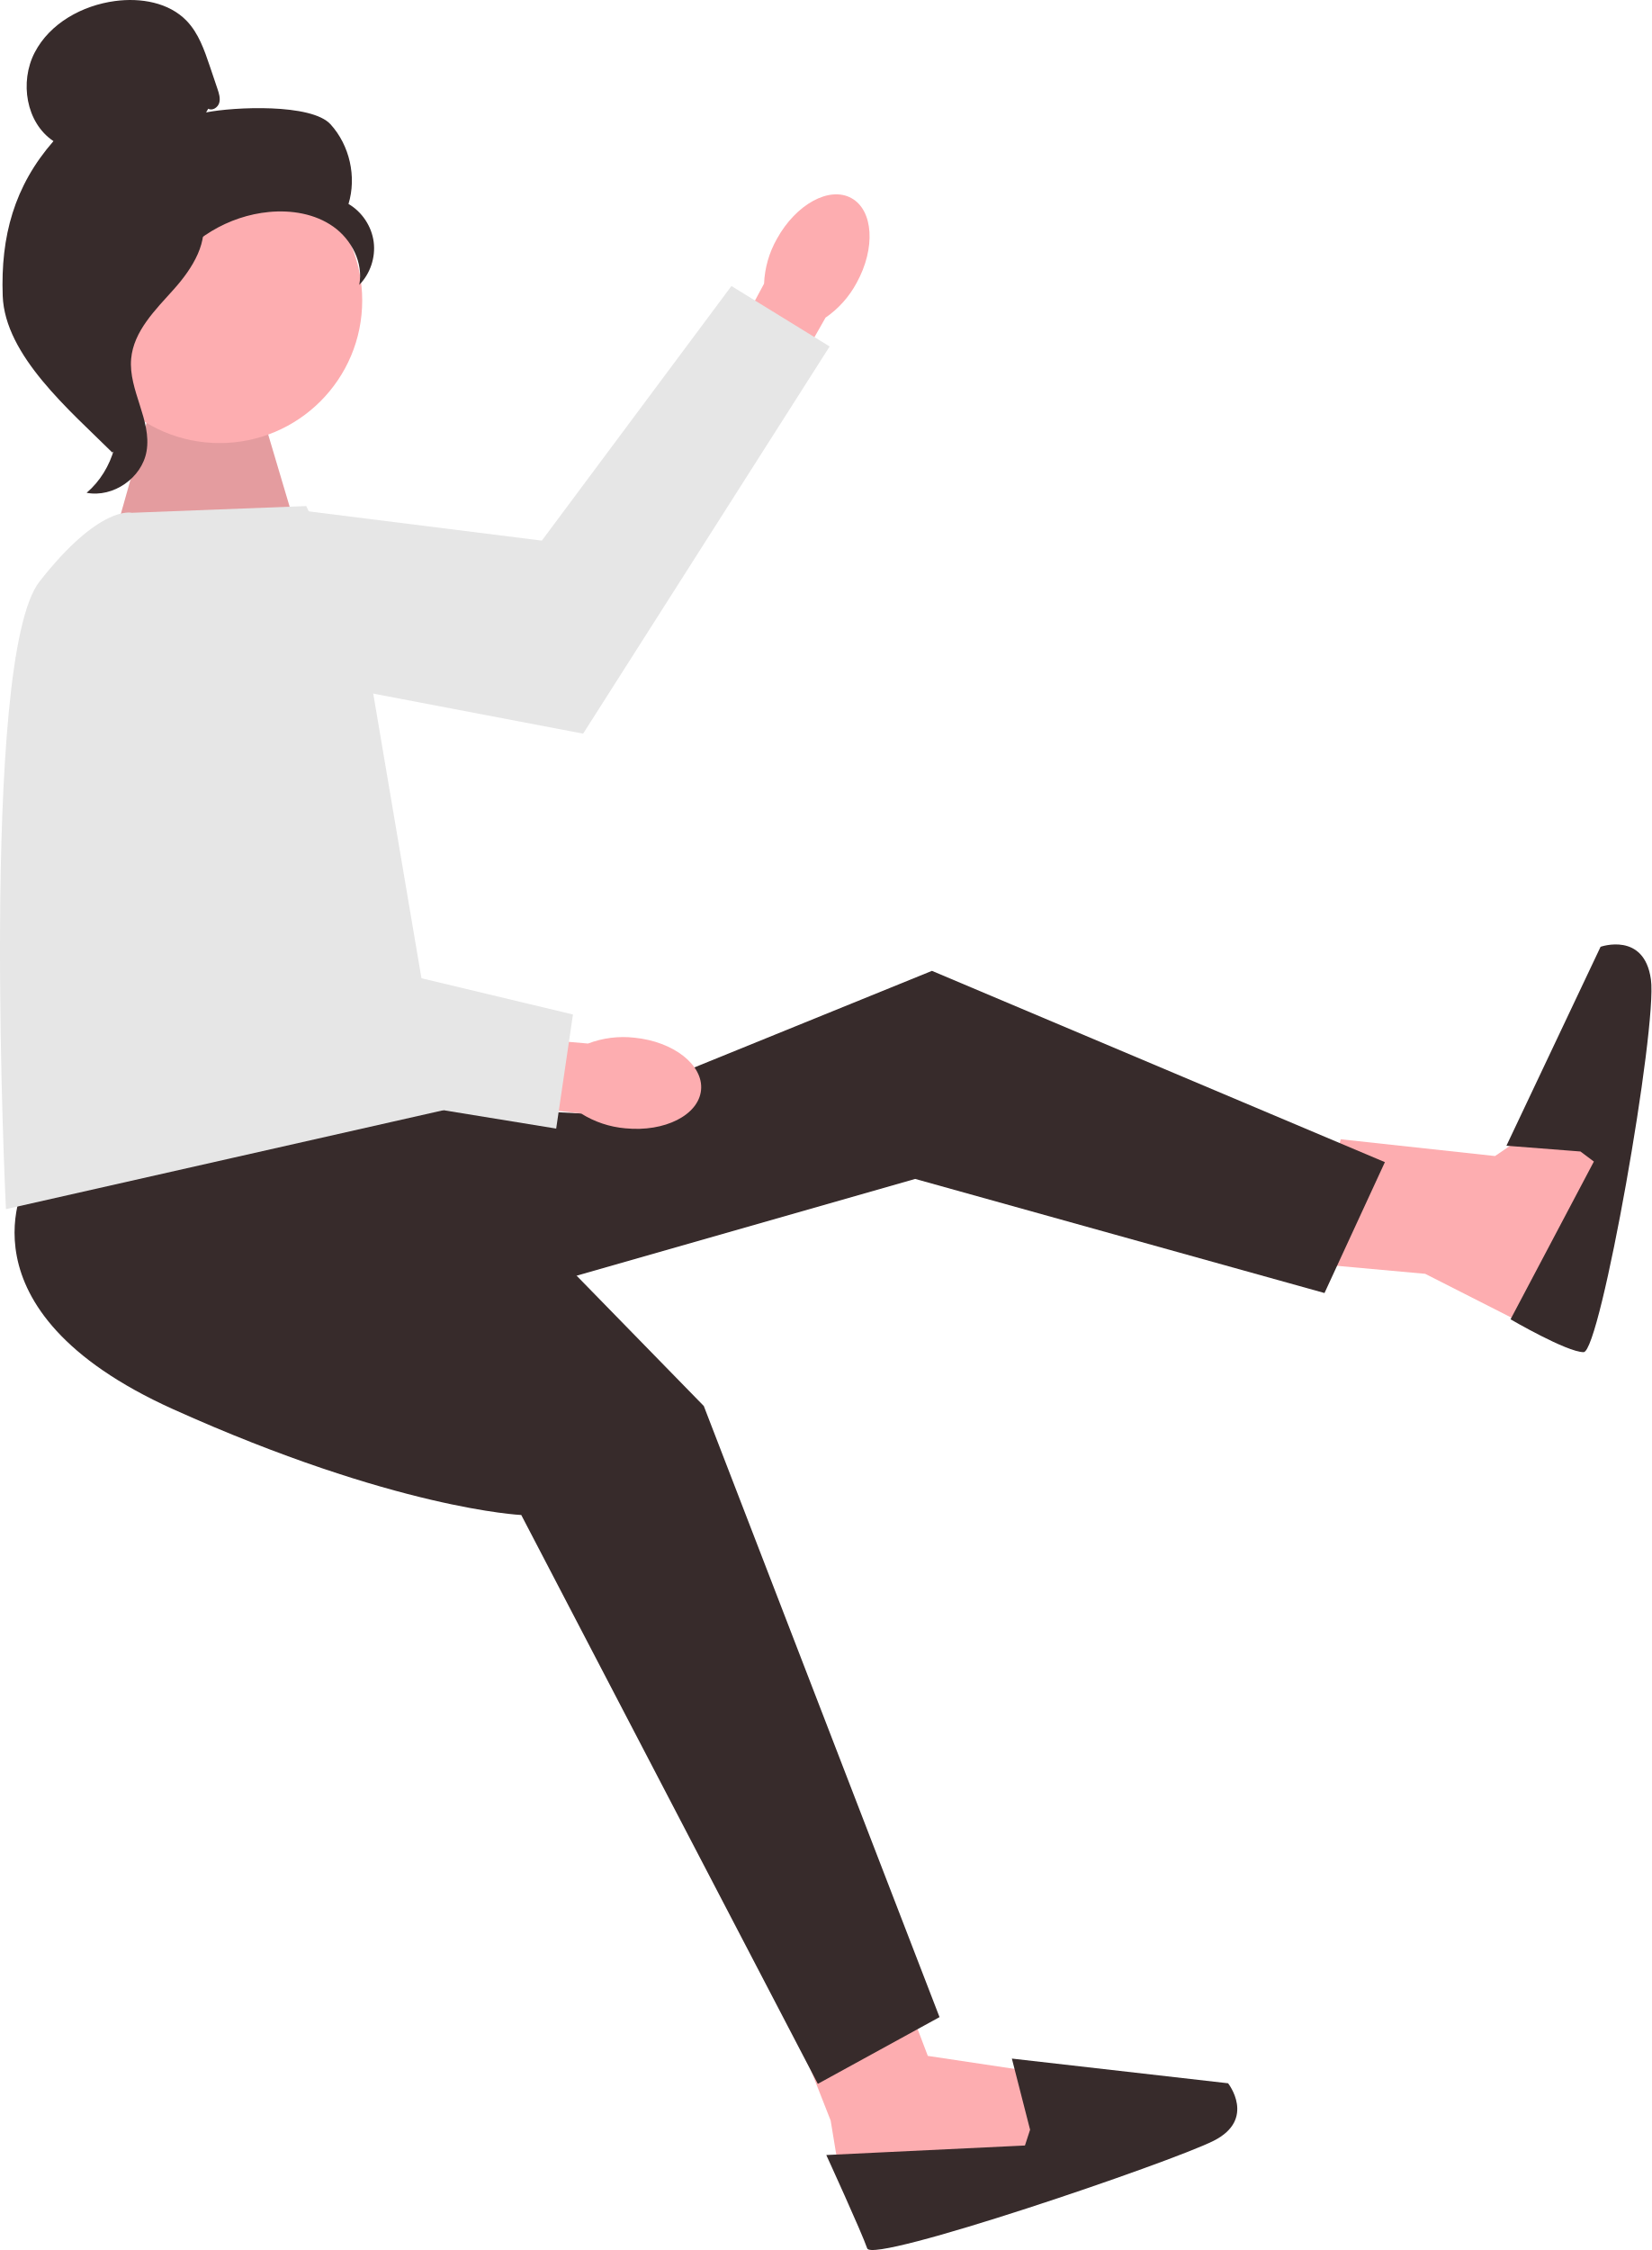
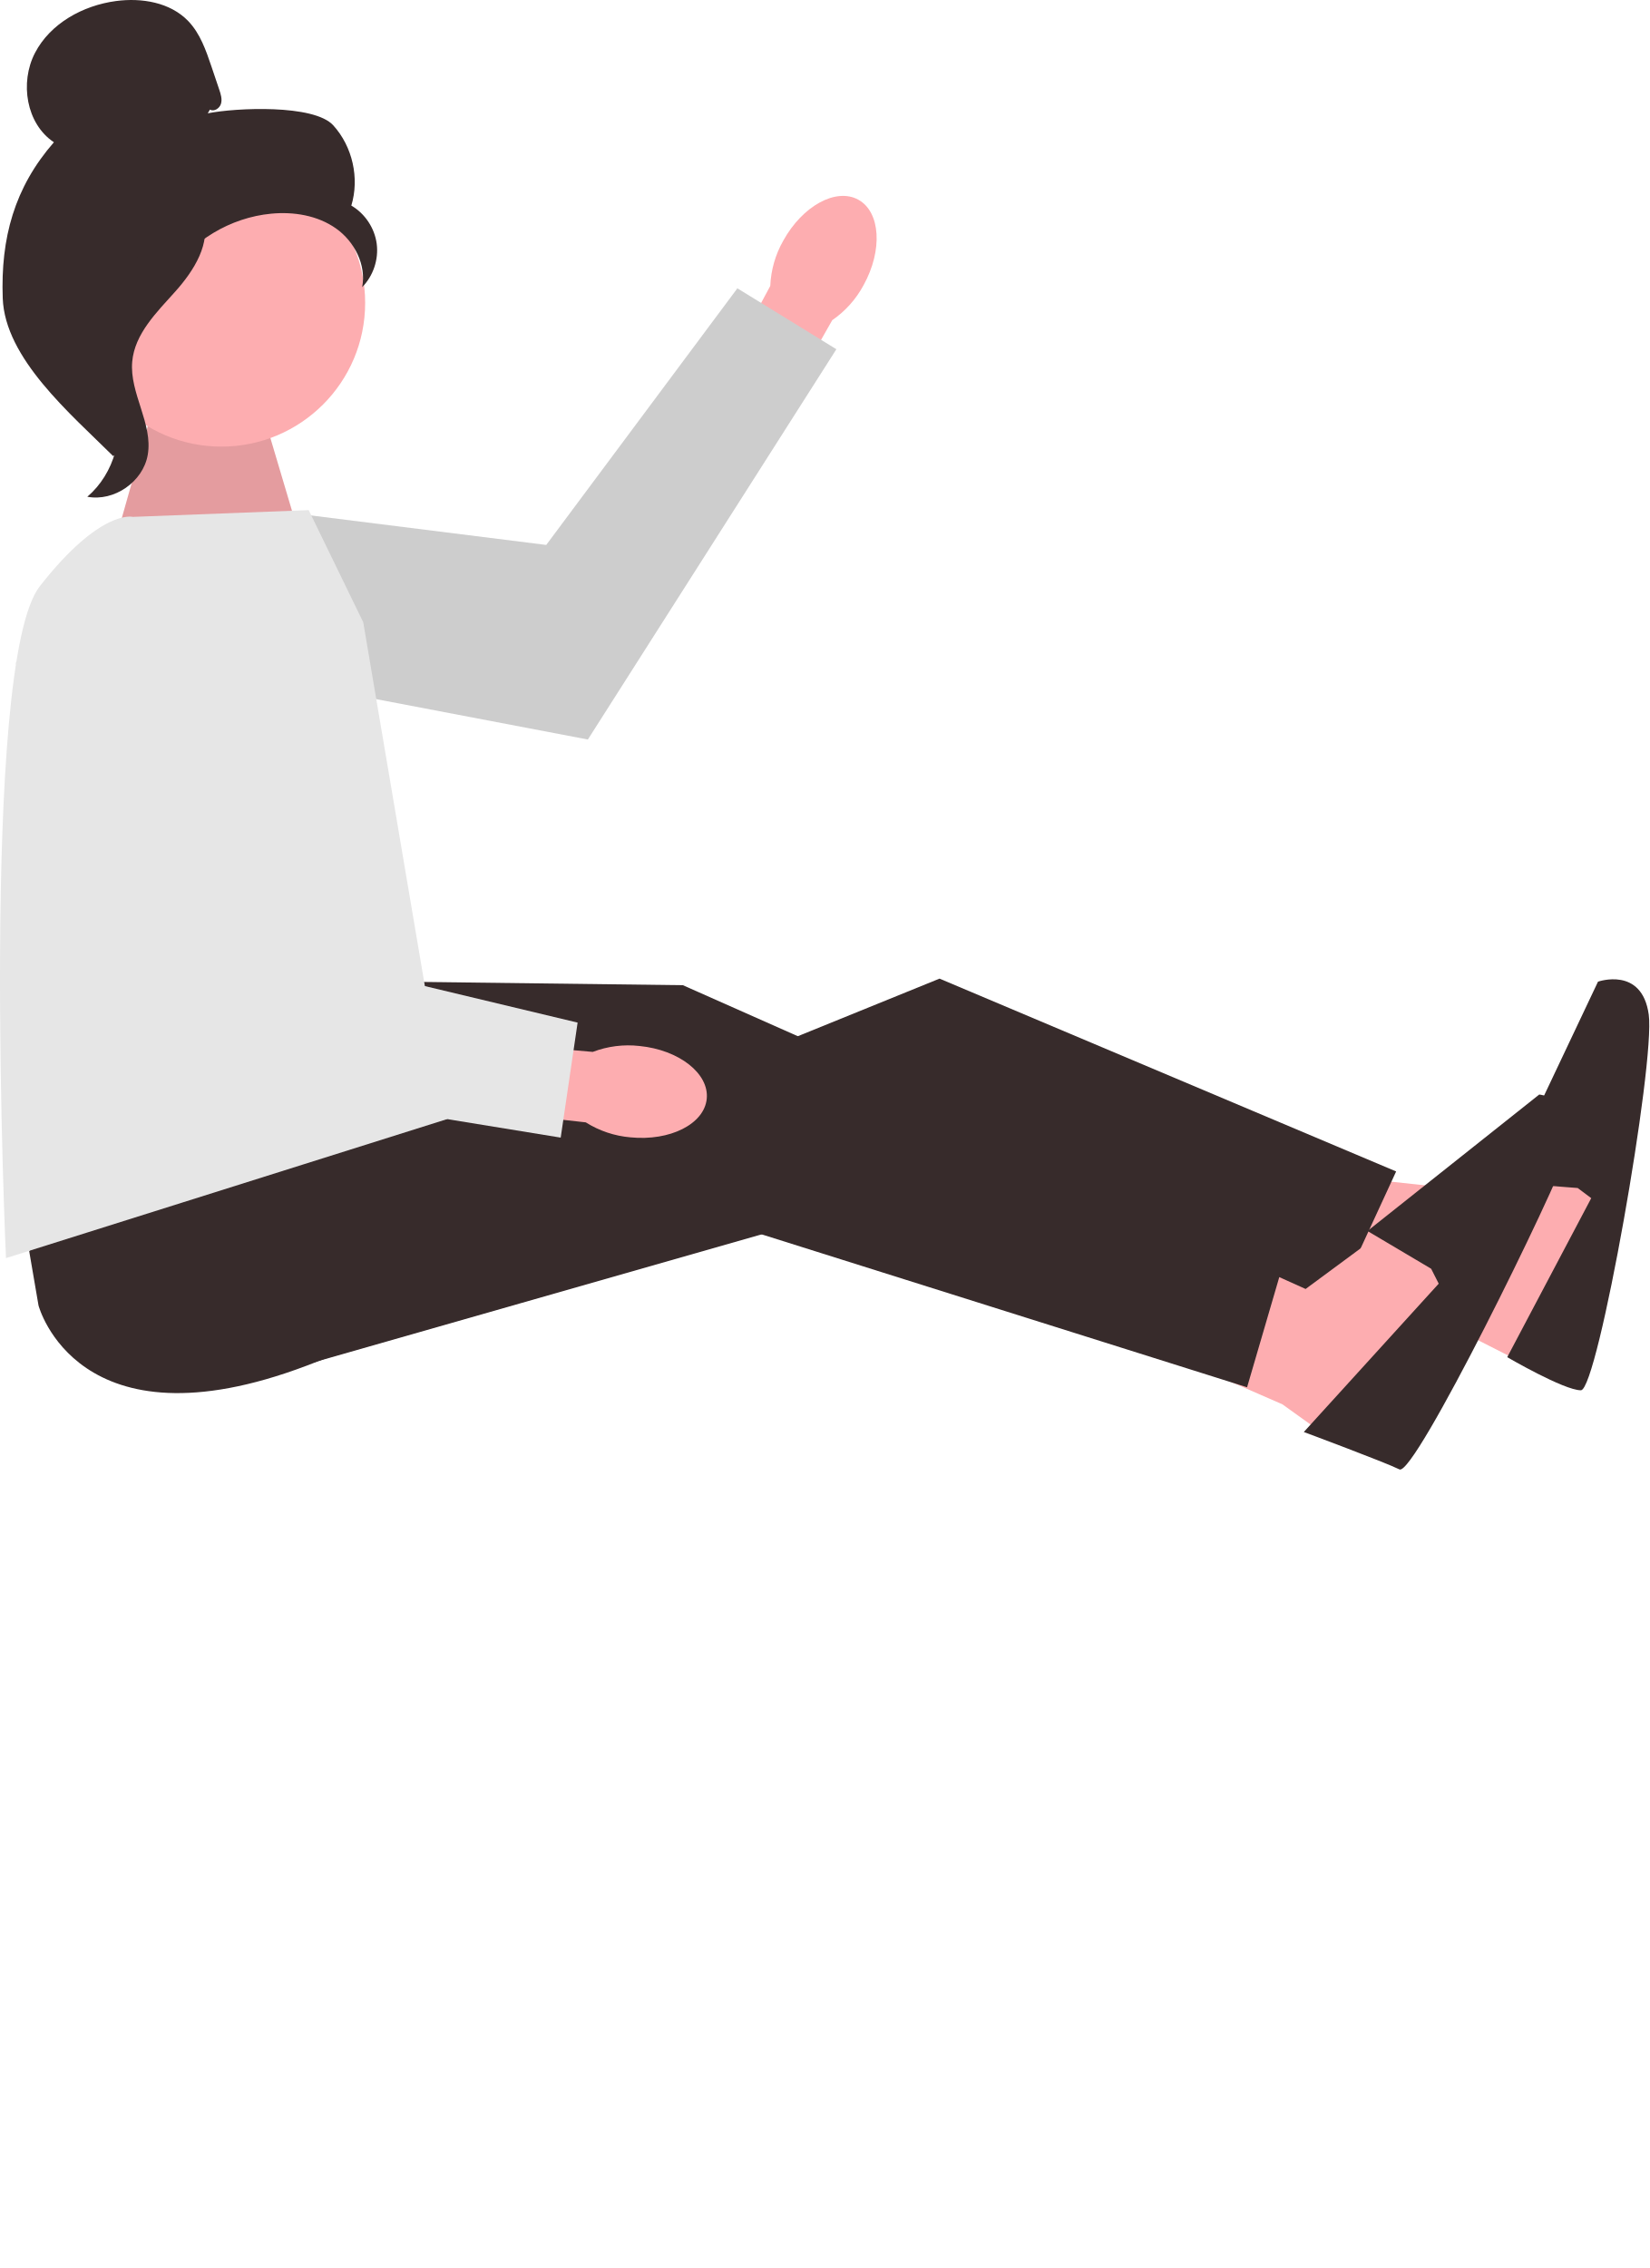
- <svg xmlns="http://www.w3.org/2000/svg" viewBox="0 0 244.839 333.498" width="244.839" height="333.498" fill="none" customFrame="#000000">
+ <svg xmlns="http://www.w3.org/2000/svg" viewBox="0 0 242.548 333.498" width="242.548" height="333.498" fill="none" customFrame="#000000">
  <rect id="cta-1" width="238.928" height="333.498" x="0" y="0" />
-   <path id="Форма 35" d="M194.292 187.267L211.292 188.806L232.405 199.529L235.887 187.093L238.928 171.35L232.593 163.888L221.65 171.35L198.768 168.863L194.292 187.267Z" fill="rgb(253,173,176)" fill-rule="nonzero" />
+   <path id="Форма 35" d="M192 191.283L209 192.822L230.114 203.544L233.596 191.109L236.637 175.365L230.301 167.904L219.358 175.365L196.477 172.878L192 191.283Z" fill="rgb(253,173,176)" fill-rule="nonzero" />
  <path id="Форма 36" d="M54.737 163.4L41.67 201.603L135.682 174.742L196.367 191.655L205.32 172.255L138.169 143.902L86.146 165.038L54.737 163.4Z" fill="rgb(55,43,43)" fill-rule="nonzero" />
  <path id="uuid-1b18f281-de0d-4de5-a01b-8589a33a6e3c-2422" d="M113.278 42.045L101.603 63.785L110.125 68.658L122.394 47.079C124.322 45.751 125.904 43.98 127.007 41.915C129.84 36.785 129.49 31.167 126.226 29.365C122.962 27.563 118.021 30.26 115.19 35.388C114.03 37.423 113.375 39.706 113.278 42.046L113.278 42.045Z" fill="rgb(253,173,176)" fill-rule="nonzero" />
-   <path id="Форма 38" d="M27.21 97.444L86.453 108.741L123 51.353L108.44 42.395L80.331 80.13L26.908 73.434L27.21 97.444Z" fill="rgb(230,230,230)" fill-rule="nonzero" />
+   <path id="Форма 38" d="M27.21 97.444L86.453 108.741L123 51.353L108.44 42.395L80.331 80.13L26.908 73.434L27.21 97.444Z" fill="rgb(205,205,205)" fill-rule="nonzero" />
  <path id="Форма 39" d="M16.114 82.546L22.58 59.665L38.498 60.163L43.969 78.567L16.114 82.546Z" fill="rgb(253,173,176)" fill-rule="nonzero" />
  <path id="Форма 40" d="M16.114 82.546L22.58 59.665L38.498 60.163L43.969 78.567L16.114 82.546Z" opacity="0.1" fill="rgb(0,0,0)" fill-rule="nonzero" />
  <ellipse id="Эллипс 1" rx="21.139" ry="21.139" cx="32.561" cy="44.533" fill="rgb(253,173,176)" />
  <path id="Форма 41" d="M30.874 16.113L30.554 16.662C34.689 15.84 46.178 15.308 49.011 18.431C51.843 21.553 52.889 26.195 51.668 30.231C53.675 31.403 55.093 33.534 55.399 35.838C55.705 38.142 54.893 40.569 53.262 42.225C53.892 38.957 52.134 35.52 49.418 33.596C46.702 31.673 43.203 31.107 39.89 31.419C33.875 31.986 28.191 35.404 24.871 40.451C22.117 44.635 20.66 50.099 16.276 52.522C15.37 53.023 17.749 54.949 17.14 55.785C16.173 57.112 16.973 54.988 17.929 56.322C18.884 57.656 17.779 59.334 18.55 60.782C19.322 62.23 18.046 66.217 16.643 67.067C10.359 60.838 0.723 52.7 0.403 43.858C0.083 35.016 2.11 27.585 7.927 20.918C3.846 18.204 2.884 12.134 5.143 7.785C7.402 3.435 12.195 0.804 17.053 0.153C20.836 -0.354 25.038 0.346 27.682 3.098C29.434 4.922 30.293 7.401 31.102 9.797C31.482 10.923 31.862 12.049 32.242 13.175C32.469 13.846 32.697 14.569 32.501 15.249C32.305 15.93 31.485 16.47 30.874 16.113L30.874 16.113L30.874 16.113L30.874 16.113L30.874 16.113Z" fill="rgb(55,43,43)" fill-rule="nonzero" />
  <path id="Форма 42" d="M30.232 31.542L29.849 31.807C31.112 35.725 28.532 39.793 25.786 42.858C23.039 45.924 19.808 49.079 19.444 53.179C19.03 57.833 22.521 62.277 21.728 66.881C21.048 70.836 16.785 73.793 12.842 73.045C16.832 69.638 18.466 63.723 16.79 58.751C15.764 55.709 13.618 52.956 13.57 49.747C13.521 46.572 15.537 43.783 17.462 41.258C20.801 36.877 24.755 32.133 30.232 31.542L30.232 31.542L30.232 31.542L30.232 31.542L30.232 31.542Z" fill="rgb(55,43,43)" fill-rule="nonzero" />
-   <path id="Форма 52" d="M115.342 294.437L123.152 314.312L124.125 320.217L129.605 325.625L156.166 319.692L153.438 307.11L137.555 304.727L133.275 293.452L115.342 294.437Z" fill="rgb(253,173,176)" fill-rule="nonzero" />
-   <path id="Форма 53" d="M152.717 315.671L151.955 318.009L122.503 319.42C122.503 319.42 127.774 330.926 128.567 333.255C129.361 335.583 173.594 320.51 179.933 317.31C186.272 314.111 182.072 308.786 182.072 308.786L150.017 305.126L152.717 315.671L152.717 315.671L152.717 315.671Z" fill="rgb(55,43,43)" fill-rule="nonzero" />
-   <path id="Форма 54" d="M8.7 168.112L4.018 174.738C4.018 174.738 -7.255 194.047 25.69 208.885C58.636 223.723 77.282 224.556 77.282 224.556L121.248 308.87L139.292 298.981L104.342 208.397L59.953 162.928L8.7 168.112L8.7 168.112L8.7 168.112L8.7 168.112Z" fill="rgb(55,43,43)" fill-rule="nonzero" />
+   <path id="Форма 52" d="M0 0.985L7.81 20.861L8.783 26.765L14.264 32.173L40.825 26.241L38.096 13.659L22.213 11.276L17.933 0L0 0.985Z" fill="rgb(253,173,176)" fill-rule="nonzero" transform="matrix(0.707407,-0.706806,0.706806,0.707407,168.323,197.261)" />
+   <path id="Форма 53" d="M30.215 10.545L29.452 12.883L0 14.294C0 14.294 5.271 25.8 6.065 28.129C6.858 30.457 51.092 15.384 57.431 12.184C63.769 8.985 59.569 3.66 59.569 3.66L27.514 0L30.215 10.545L30.215 10.545L30.215 10.545Z" fill="rgb(55,43,43)" fill-rule="nonzero" transform="matrix(0.707407,-0.706806,0.706806,0.707407,181.64,200.458)" />
+   <path id="Форма 54" d="M6.543 5.184L1.861 11.811C1.861 11.811 -9.413 31.12 23.533 45.957C56.479 60.795 75.124 61.628 75.124 61.628L119.091 145.942L137.134 136.053L102.184 45.469L57.795 0L6.543 5.184L6.543 5.184L6.543 5.184L6.543 5.184Z" fill="rgb(55,43,43)" fill-rule="nonzero" transform="matrix(0.707407,-0.706806,0.706806,0.707407,-4,184.927)" />
  <path id="Форма 58" d="M189.84 101.331C189.852 101.337 189.863 101.341 189.875 101.347C189.866 101.343 189.858 101.339 189.85 101.334C189.846 101.333 189.843 101.332 189.84 101.331Z" fill="rgb(255,255,255)" fill-rule="nonzero" />
  <path id="Форма 59" d="M172.518 115.205C172.395 115.187 172.28 115.235 172.209 115.291C172.318 115.259 172.416 115.235 172.489 115.224C172.498 115.217 172.509 115.211 172.518 115.205Z" fill="rgb(255,255,255)" fill-rule="nonzero" />
-   <path id="Форма 65" d="M19.535 76.005C19.535 76.005 14.809 74.761 5.855 86.202C-3.098 97.643 0.881 179.219 0.881 179.219L65.794 164.545L53.42 91.5L45.4 75.01L19.535 76.005L19.535 76.005L19.535 76.005L19.535 76.005Z" fill="rgb(230,230,230)" fill-rule="nonzero" />
+   <path id="Форма 65" d="M19.535 76.005C19.535 76.005 14.809 74.761 5.855 86.202C-3.098 97.643 0.881 185 0.881 185L65.794 164.545L53.42 91.5L45.4 75.01L19.535 76.005L19.535 76.005L19.535 76.005L19.535 76.005Z" fill="rgb(230,230,230)" fill-rule="nonzero" />
  <path id="uuid-6a6f90e8-11fb-4fd4-acf7-524898dc7c05-2425" d="M87.175 154.676L62.593 152.524L61.477 162.277L86.146 165.038C88.127 166.286 90.378 167.041 92.711 167.241C98.542 167.82 103.566 165.282 103.935 161.572C104.303 157.862 99.876 154.385 94.046 153.807C91.719 153.544 89.363 153.842 87.175 154.676Z" fill="rgb(253,173,176)" fill-rule="nonzero" />
  <path id="Форма 66" d="M2.316 97.443L15.306 156.338L82.458 167.281L84.945 150.369L39.183 139.426L24.26 87.694L2.316 97.443Z" fill="rgb(230,230,230)" fill-rule="nonzero" />
-   <path id="Форма 37" d="M234.313 170.676L236.303 172.168L223.949 195.55C223.949 195.55 232.294 200.418 234.781 200.418C237.268 200.418 245.754 152.272 244.759 145.161C243.764 138.05 237.297 140.334 237.297 140.334L223.339 169.822L234.313 170.676L234.313 170.676L234.313 170.676Z" fill="rgb(55,43,43)" fill-rule="nonzero" />
+   <path id="Форма 37" d="M232.021 174.692L234.011 176.184L221.658 199.565C221.658 199.565 230.002 204.434 232.489 204.434C234.977 204.434 243.462 156.287 242.467 149.177C241.472 142.066 235.006 144.349 235.006 144.349L221.047 173.838L232.021 174.692L232.021 174.692L232.021 174.692Z" fill="rgb(55,43,43)" fill-rule="nonzero" />
</svg>
